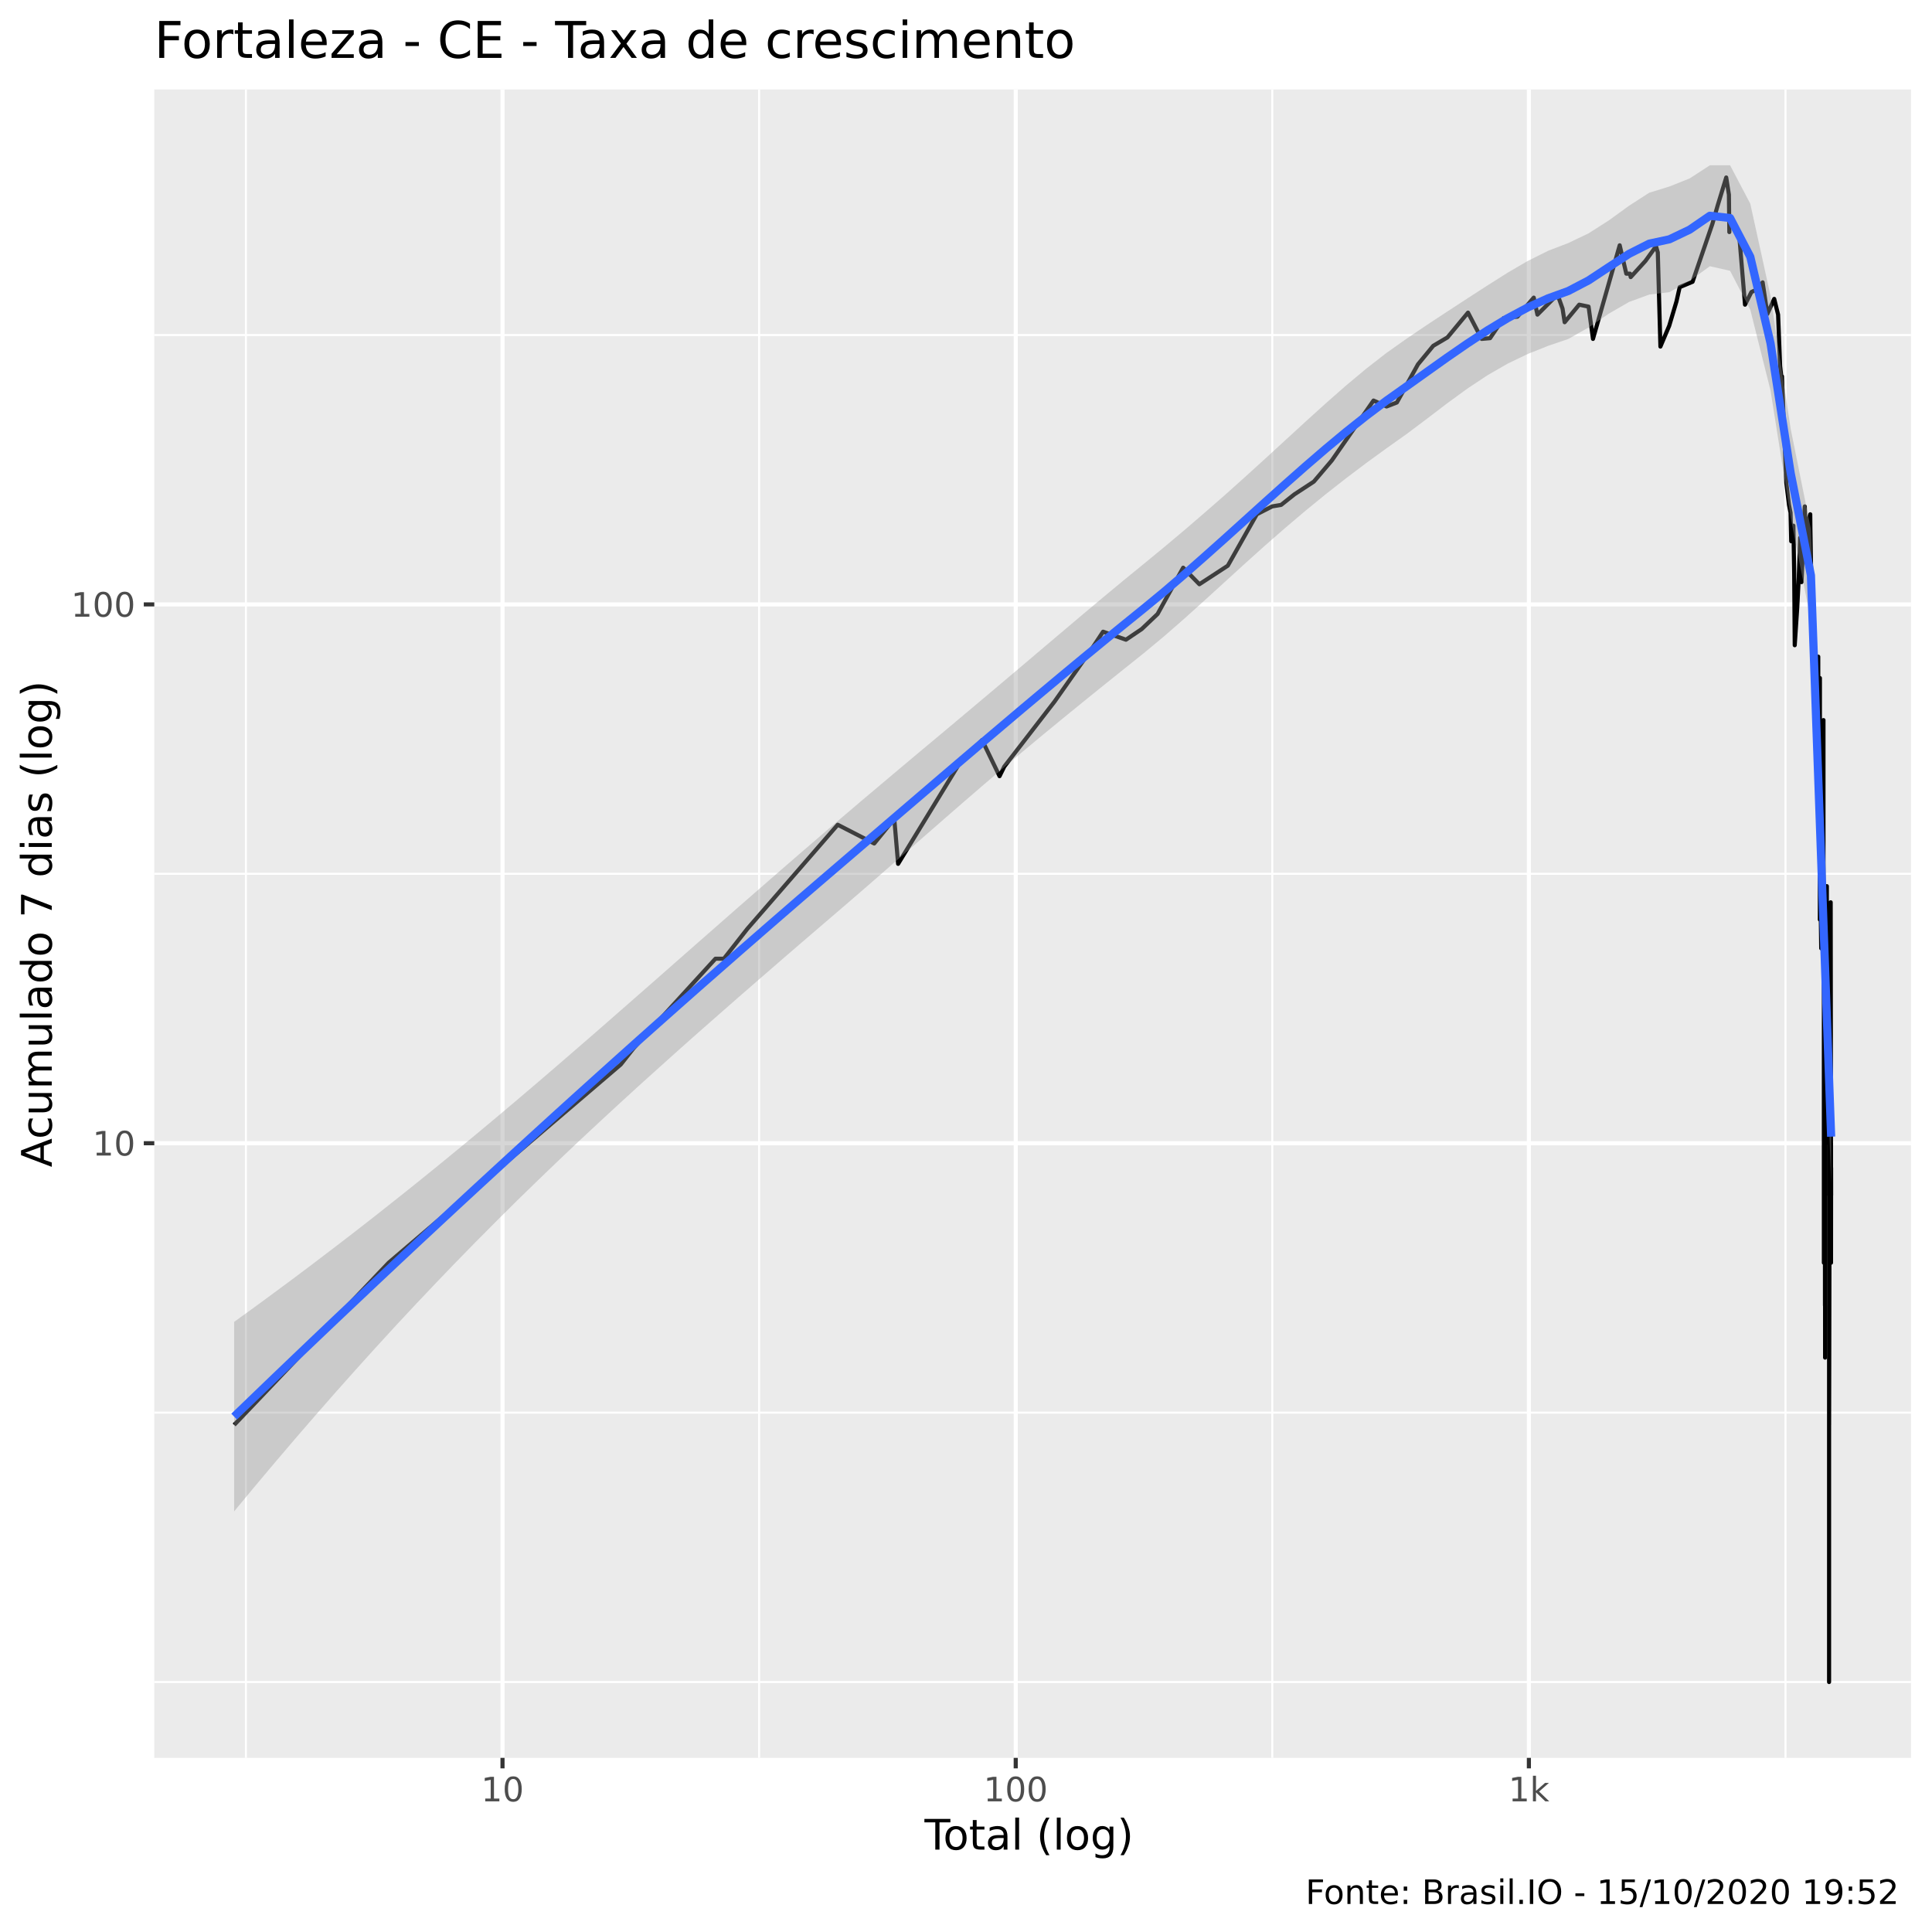
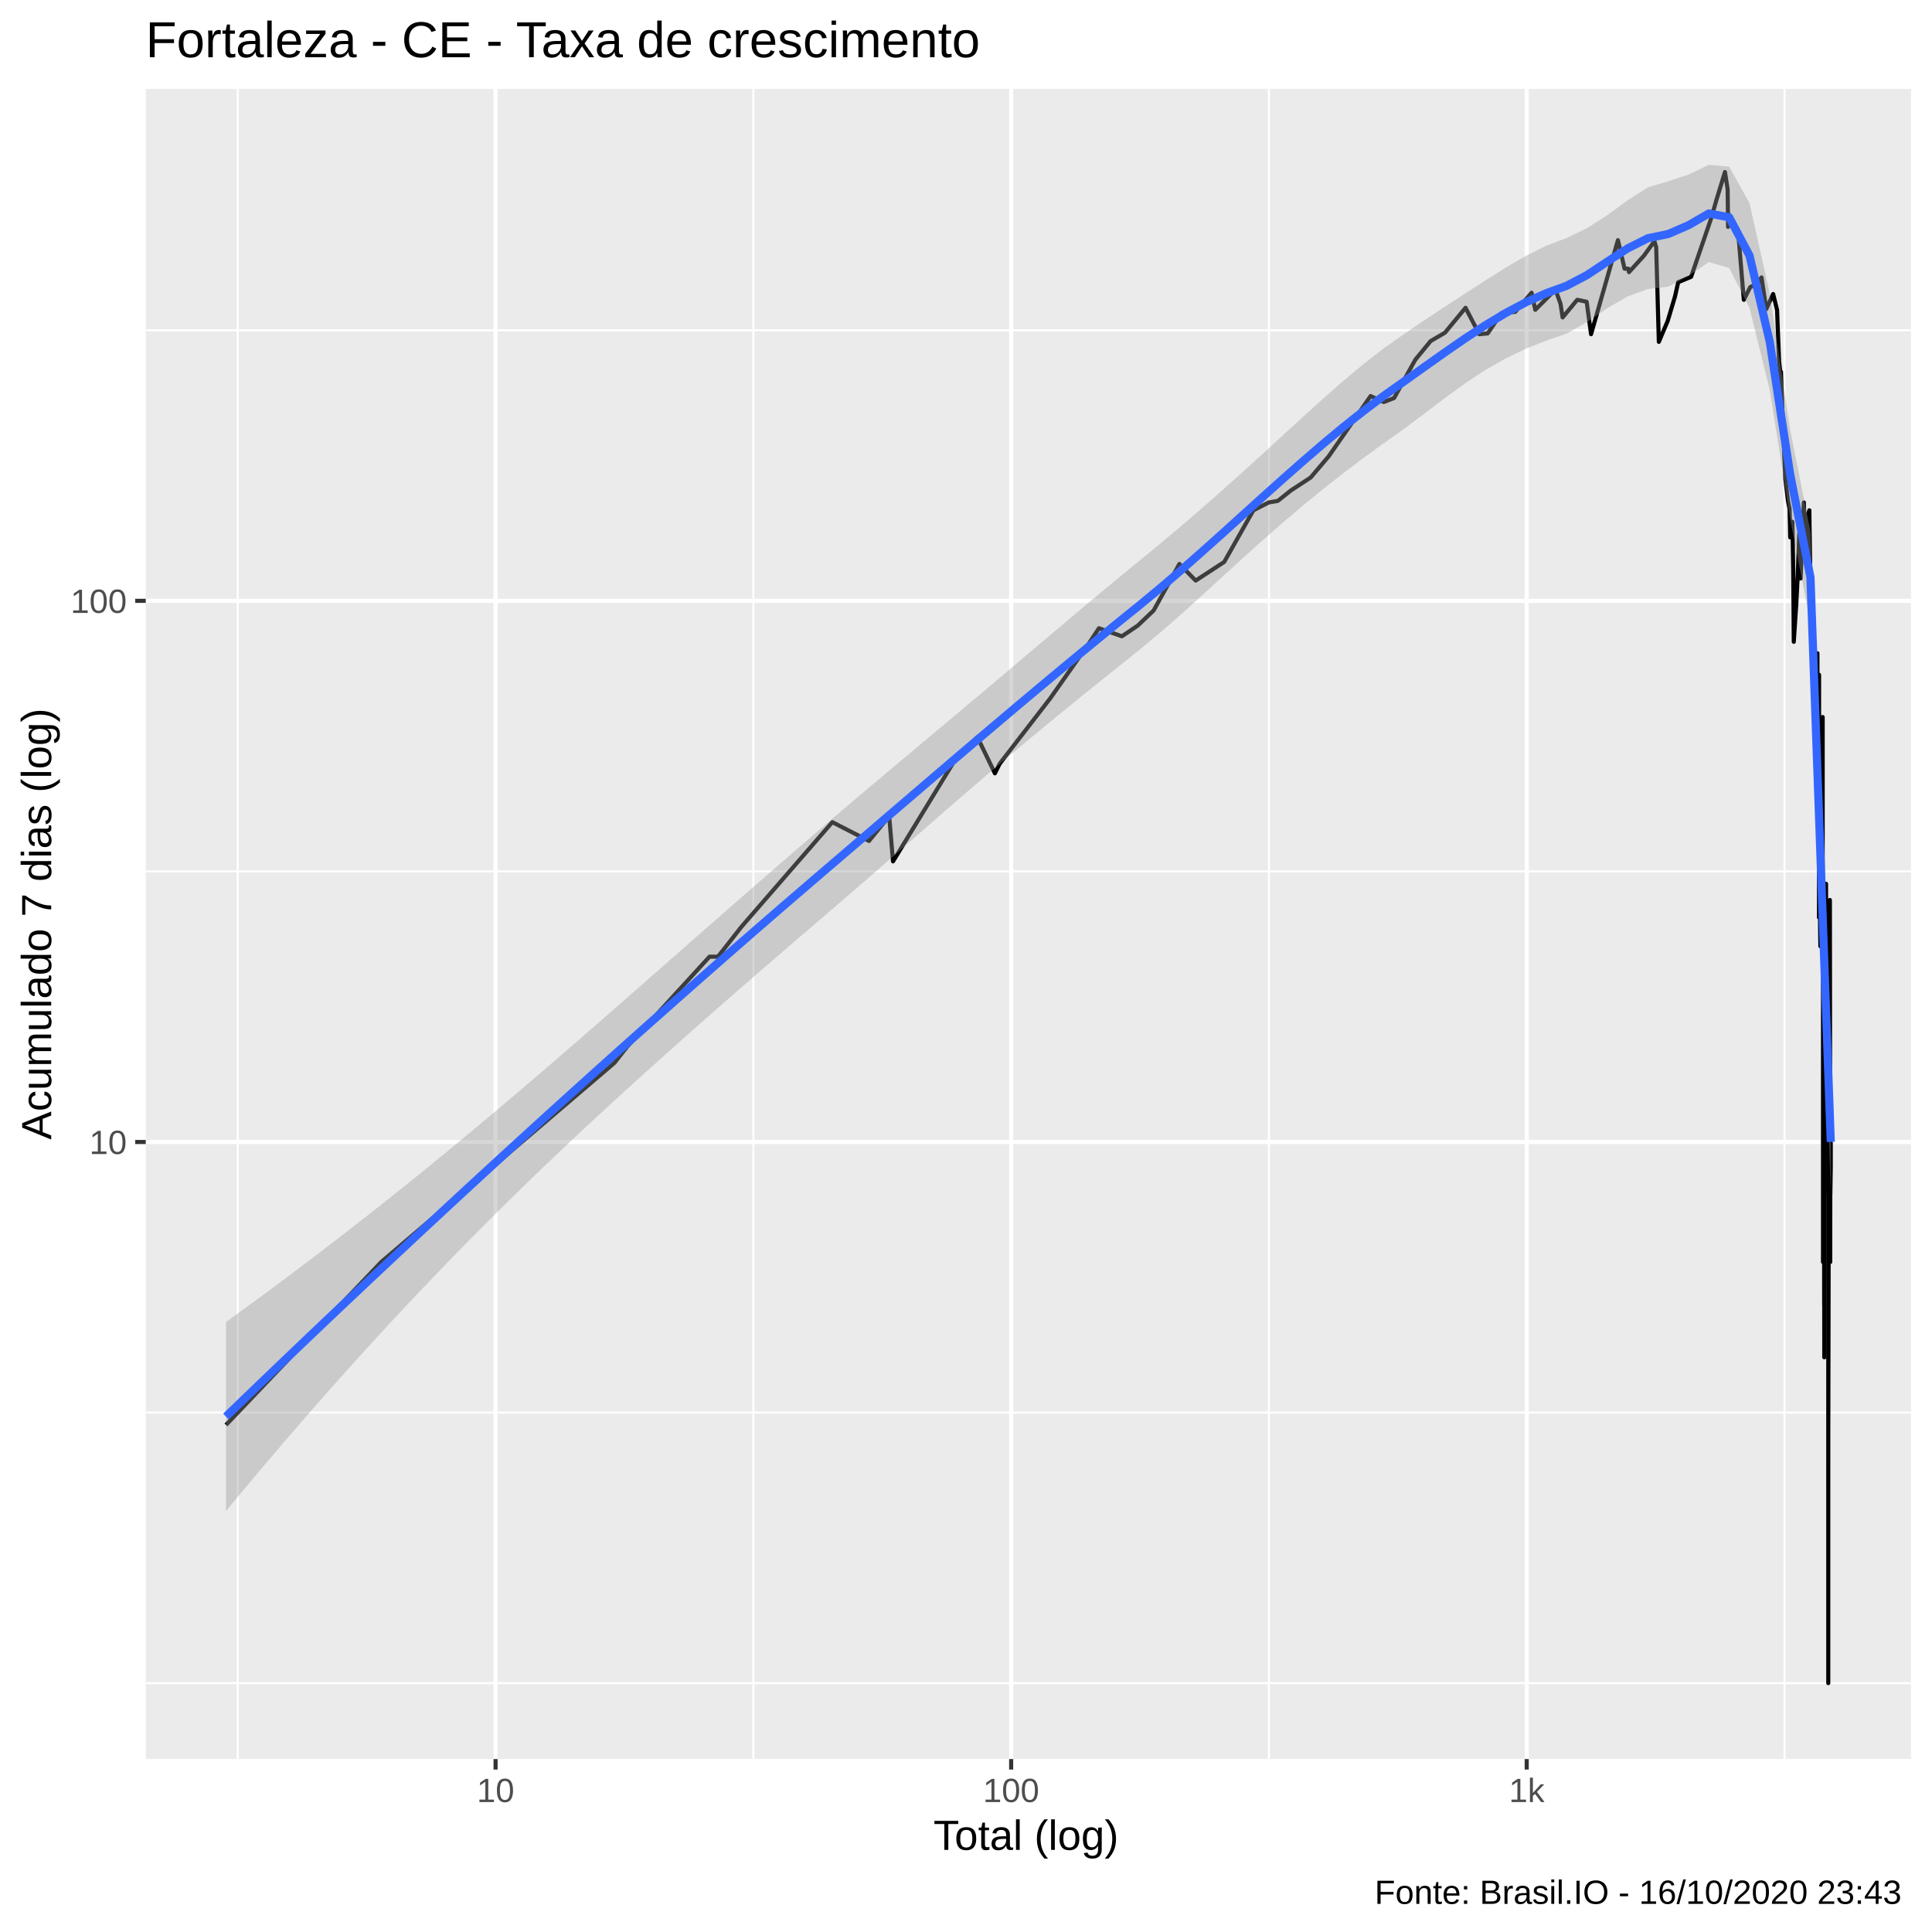
<svg xmlns="http://www.w3.org/2000/svg" viewBox="0 0 504.00 504.00">
  <defs>
    <style type="text/css">
    line, polyline, polygon, path, rect, circle {
      fill: none;
      stroke: #000000;
      stroke-linecap: round;
      stroke-linejoin: round;
      stroke-miterlimit: 10.00;
    }
  </style>
  </defs>
  <rect width="100%" height="100%" style="stroke: none; fill: #FFFFFF;" />
-   <rect x="0" y="0.00" width="504.00" height="504.00" style="stroke-width: 1.07; stroke: #FFFFFF; fill: #FFFFFF;" />
+   <rect x="-0" y="0.00" width="504.00" height="504.00" style="stroke-width: 1.07; stroke: #FFFFFF; fill: #FFFFFF;" />
  <defs>
-     <clipPath id="cpNDAuMjV8NDk4LjUyfDQ1OC41N3wyMy4zMw==">
-       <rect x="40.25" y="23.33" width="458.27" height="435.24" />
+     <clipPath id="cpMzguMDJ8NDk4LjUyfDQ1OC44OHwyMy4xOQ==">
+       <rect x="38.02" y="23.19" width="460.50" height="435.69" />
    </clipPath>
  </defs>
-   <rect x="40.25" y="23.33" width="458.27" height="435.24" style="stroke-width: 1.07; stroke: none; fill: #EBEBEB;" clip-path="url(#cpNDAuMjV8NDk4LjUyfDQ1OC41N3wyMy4zMw==)" />
-   <polyline points="40.25,438.79 498.52,438.79 " style="stroke-width: 0.53; stroke: #FFFFFF; stroke-linecap: butt;" clip-path="url(#cpNDAuMjV8NDk4LjUyfDQ1OC41N3wyMy4zMw==)" />
-   <polyline points="40.25,368.51 498.52,368.51 " style="stroke-width: 0.53; stroke: #FFFFFF; stroke-linecap: butt;" clip-path="url(#cpNDAuMjV8NDk4LjUyfDQ1OC41N3wyMy4zMw==)" />
-   <polyline points="40.25,227.95 498.52,227.95 " style="stroke-width: 0.53; stroke: #FFFFFF; stroke-linecap: butt;" clip-path="url(#cpNDAuMjV8NDk4LjUyfDQ1OC41N3wyMy4zMw==)" />
-   <polyline points="40.25,87.40 498.52,87.40 " style="stroke-width: 0.53; stroke: #FFFFFF; stroke-linecap: butt;" clip-path="url(#cpNDAuMjV8NDk4LjUyfDQ1OC41N3wyMy4zMw==)" />
-   <polyline points="64.15,458.57 64.15,23.33 " style="stroke-width: 0.53; stroke: #FFFFFF; stroke-linecap: butt;" clip-path="url(#cpNDAuMjV8NDk4LjUyfDQ1OC41N3wyMy4zMw==)" />
-   <polyline points="198.03,458.57 198.03,23.33 " style="stroke-width: 0.53; stroke: #FFFFFF; stroke-linecap: butt;" clip-path="url(#cpNDAuMjV8NDk4LjUyfDQ1OC41N3wyMy4zMw==)" />
-   <polyline points="331.90,458.57 331.90,23.33 " style="stroke-width: 0.53; stroke: #FFFFFF; stroke-linecap: butt;" clip-path="url(#cpNDAuMjV8NDk4LjUyfDQ1OC41N3wyMy4zMw==)" />
-   <polyline points="465.78,458.57 465.78,23.33 " style="stroke-width: 0.53; stroke: #FFFFFF; stroke-linecap: butt;" clip-path="url(#cpNDAuMjV8NDk4LjUyfDQ1OC41N3wyMy4zMw==)" />
-   <polyline points="40.25,298.23 498.52,298.23 " style="stroke-width: 1.07; stroke: #FFFFFF; stroke-linecap: butt;" clip-path="url(#cpNDAuMjV8NDk4LjUyfDQ1OC41N3wyMy4zMw==)" />
-   <polyline points="40.25,157.67 498.52,157.67 " style="stroke-width: 1.07; stroke: #FFFFFF; stroke-linecap: butt;" clip-path="url(#cpNDAuMjV8NDk4LjUyfDQ1OC41N3wyMy4zMw==)" />
-   <polyline points="131.09,458.57 131.09,23.33 " style="stroke-width: 1.07; stroke: #FFFFFF; stroke-linecap: butt;" clip-path="url(#cpNDAuMjV8NDk4LjUyfDQ1OC41N3wyMy4zMw==)" />
-   <polyline points="264.97,458.57 264.97,23.33 " style="stroke-width: 1.07; stroke: #FFFFFF; stroke-linecap: butt;" clip-path="url(#cpNDAuMjV8NDk4LjUyfDQ1OC41N3wyMy4zMw==)" />
-   <polyline points="398.84,458.57 398.84,23.33 " style="stroke-width: 1.07; stroke: #FFFFFF; stroke-linecap: butt;" clip-path="url(#cpNDAuMjV8NDk4LjUyfDQ1OC41N3wyMy4zMw==)" />
-   <polyline points="61.08,371.72 61.08,371.72 77.81,354.16 90.79,340.54 90.79,340.54 101.39,329.41 101.39,329.41 161.94,277.69 165.26,273.48 186.64,250.10 188.84,250.10 194.96,242.30 218.54,215.15 218.54,215.15 228.05,220.04 233.29,213.61 234.29,225.35 250.52,198.78 256.20,193.07 260.75,202.48 261.98,199.99 275.08,183.04 284.94,169.05 287.76,164.79 293.73,166.88 297.83,164.11 301.98,160.17 308.65,148.09 312.88,152.41 320.30,147.57 327.86,134.16 331.86,132.11 334.21,131.71 337.64,128.98 342.74,125.64 347.43,120.12 358.31,104.49 361.71,106.04 364.40,105.00 369.91,95.04 373.89,90.21 377.60,88.02 382.96,81.55 386.52,88.41 388.71,88.22 392.26,82.97 395.86,82.61 400.11,77.64 401.07,82.08 406.31,76.83 407.62,80.51 408.17,84.06 411.96,79.48 414.41,79.99 415.56,88.41 422.53,63.99 424.25,71.39 425.22,71.39 425.40,72.29 429.25,68.07 432.01,64.25 432.47,65.86 433.15,90.41 435.45,84.98 437.34,78.64 438.18,74.91 441.54,73.51 446.69,58.46 448.12,53.50 450.32,46.30 451.02,50.79 451.13,60.54 451.16,57.04 453.70,61.29 455.22,79.48 456.89,76.18 458.92,75.23 459.70,73.82 459.70,74.75 459.82,73.66 461.05,81.90 462.84,77.97 463.85,82.08 464.38,95.48 464.79,99.11 464.81,100.29 464.87,98.18 465.30,109.27 466.00,126.01 466.69,131.71 467.10,133.74 467.27,141.19 467.27,139.35 467.28,139.35 467.84,137.13 468.05,149.68 468.19,168.32 468.86,158.29 469.24,150.76 469.57,141.66 469.60,140.27 469.77,151.30 469.96,151.86 470.81,132.11 471.10,141.19 471.65,146.04 471.65,145.04 471.67,135.84 472.24,134.16 472.28,138.01 472.56,154.70 472.88,152.98 473.03,169.05 473.03,168.32 473.05,167.59 473.53,172.06 473.59,184.92 473.61,169.79 474.01,179.45 474.27,173.63 474.31,171.30 474.33,171.30 474.36,197.59 474.74,178.58 474.74,205.08 474.74,239.90 474.76,176.88 474.76,229.17 474.77,233.24 474.85,229.17 475.10,247.39 475.26,227.23 475.34,216.74 475.43,209.19 475.48,206.42 475.57,205.08 475.60,227.23 475.69,187.85 475.69,235.38 475.79,255.92 475.79,329.41 475.80,231.17 475.82,242.30 475.82,269.54 475.82,277.69 475.94,269.54 475.99,287.10 476.00,287.10 476.05,265.84 476.05,265.84 476.08,340.54 476.10,262.35 476.10,298.23 476.10,320.00 476.11,354.16 476.13,340.54 " style="stroke-width: 1.07; stroke-linecap: butt;" clip-path="url(#cpNDAuMjV8NDk4LjUyfDQ1OC41N3wyMy4zMw==)" />
-   <polyline points="476.16,250.10 476.25,298.23 476.25,298.23 476.34,269.54 476.54,231.17 476.56,235.38 476.57,231.17 476.57,233.24 476.57,252.94 476.62,262.35 476.63,242.30 476.74,282.22 476.74,287.10 476.75,287.10 476.75,287.10 476.92,247.39 477.01,262.35 477.03,239.90 477.03,237.60 477.06,255.92 477.12,242.30 477.12,282.22 477.13,242.30 477.13,311.85 477.15,311.85 477.15,438.79 477.15,396.48 477.16,304.66 477.16,320.00 477.16,371.72 477.33,287.10 477.50,244.79 477.51,247.39 477.54,242.30 477.54,277.69 477.56,239.90 477.57,235.38 477.57,235.38 477.65,298.23 477.66,298.23 477.66,329.41 477.68,304.66 477.68,311.85 477.68,304.66 477.69,311.85 " style="stroke-width: 1.07; stroke-linecap: butt;" clip-path="url(#cpNDAuMjV8NDk4LjUyfDQ1OC41N3wyMy4zMw==)" />
-   <polygon points="61.08,344.84 66.36,341.02 71.63,337.15 76.91,333.24 82.18,329.27 87.45,325.26 92.73,321.20 98.00,317.09 103.27,312.92 108.55,308.71 113.82,304.45 119.09,300.13 124.37,295.77 129.64,291.37 134.91,286.92 140.19,282.43 145.46,277.90 150.73,273.34 156.01,268.76 161.28,264.15 166.55,259.53 171.83,254.90 177.10,250.26 182.37,245.63 187.65,241.00 192.92,236.37 198.20,231.77 203.47,227.18 208.74,222.61 214.02,218.06 219.29,213.54 224.56,209.05 229.84,204.60 235.11,200.16 240.38,195.74 245.66,191.33 250.93,186.91 256.20,182.48 261.48,178.03 266.75,173.58 272.02,169.11 277.30,164.64 282.57,160.19 287.84,155.77 293.12,151.39 298.39,147.09 303.67,142.75 308.94,138.32 314.21,133.79 319.49,129.18 324.76,124.46 330.03,119.67 335.31,114.83 340.58,109.99 345.85,105.22 351.13,100.58 356.40,96.18 361.67,92.08 366.95,88.34 372.22,84.78 377.49,81.31 382.77,77.87 388.04,74.46 393.31,71.13 398.59,68.05 403.86,65.42 409.13,63.40 414.41,60.87 419.68,57.51 424.96,53.68 430.23,50.28 435.50,48.65 440.78,46.55 446.05,43.12 451.32,43.11 456.60,53.15 461.87,77.17 467.14,111.90 472.42,138.13 477.69,284.53 477.69,308.50 472.42,162.08 467.14,135.03 461.87,101.83 456.60,80.82 451.32,70.64 446.05,69.45 440.78,73.27 435.50,76.21 430.23,76.85 424.96,78.78 419.68,81.83 414.41,85.43 409.13,88.42 403.86,90.22 398.59,92.32 393.31,94.86 388.04,97.89 382.77,101.39 377.49,105.24 372.22,109.26 366.95,113.22 361.67,116.97 356.40,120.80 351.13,124.78 345.85,128.92 340.58,133.22 335.31,137.69 330.03,142.30 324.76,147.03 319.49,151.84 314.21,156.65 308.94,161.40 303.67,166.00 298.39,170.38 293.12,174.60 287.84,178.83 282.57,183.09 277.30,187.38 272.02,191.72 266.75,196.11 261.48,200.56 256.20,205.06 250.93,209.61 245.66,214.20 240.38,218.81 235.11,223.42 229.84,228.03 224.56,232.62 219.29,237.16 214.02,241.68 208.74,246.21 203.47,250.76 198.20,255.33 192.92,259.92 187.65,264.54 182.37,269.18 177.10,273.86 171.83,278.59 166.55,283.35 161.28,288.17 156.01,293.04 150.73,297.97 145.46,302.97 140.19,308.04 134.91,313.18 129.64,318.41 124.37,323.71 119.09,329.11 113.82,334.59 108.55,340.15 103.27,345.81 98.00,351.56 92.73,357.40 87.45,363.32 82.18,369.34 76.91,375.44 71.63,381.63 66.36,387.90 61.08,394.27 " style="stroke-width: 0.00; stroke: none; fill: #999999; fill-opacity: 0.40;" clip-path="url(#cpNDAuMjV8NDk4LjUyfDQ1OC41N3wyMy4zMw==)" />
-   <polyline points="61.08,344.84 66.36,341.02 71.63,337.15 76.91,333.24 82.18,329.27 87.45,325.26 92.73,321.20 98.00,317.09 103.27,312.92 108.55,308.71 113.82,304.45 119.09,300.13 124.37,295.77 129.64,291.37 134.91,286.92 140.19,282.43 145.46,277.90 150.73,273.34 156.01,268.76 161.28,264.15 166.55,259.53 171.83,254.90 177.10,250.26 182.37,245.63 187.65,241.00 192.92,236.37 198.20,231.77 203.47,227.18 208.74,222.61 214.02,218.06 219.29,213.54 224.56,209.05 229.84,204.60 235.11,200.16 240.38,195.74 245.66,191.33 250.93,186.91 256.20,182.48 261.48,178.03 266.75,173.58 272.02,169.11 277.30,164.64 282.57,160.19 287.84,155.77 293.12,151.39 298.39,147.09 303.67,142.75 308.94,138.32 314.21,133.79 319.49,129.18 324.76,124.46 330.03,119.67 335.31,114.83 340.58,109.99 345.85,105.22 351.13,100.58 356.40,96.18 361.67,92.08 366.95,88.34 372.22,84.78 377.49,81.31 382.77,77.87 388.04,74.46 393.31,71.13 398.59,68.05 403.86,65.42 409.13,63.40 414.41,60.87 419.68,57.51 424.96,53.68 430.23,50.28 435.50,48.65 440.78,46.55 446.05,43.12 451.32,43.11 456.60,53.15 461.87,77.17 467.14,111.90 472.42,138.13 477.69,284.53 " style="stroke-width: 2.13; stroke: none;" clip-path="url(#cpNDAuMjV8NDk4LjUyfDQ1OC41N3wyMy4zMw==)" />
-   <polyline points="477.69,308.50 472.42,162.08 467.14,135.03 461.87,101.83 456.60,80.82 451.32,70.64 446.05,69.45 440.78,73.27 435.50,76.21 430.23,76.85 424.96,78.78 419.68,81.83 414.41,85.43 409.13,88.42 403.86,90.22 398.59,92.32 393.31,94.86 388.04,97.89 382.77,101.39 377.49,105.24 372.22,109.26 366.95,113.22 361.67,116.97 356.40,120.80 351.13,124.78 345.85,128.92 340.58,133.22 335.31,137.69 330.03,142.30 324.76,147.03 319.49,151.84 314.21,156.65 308.94,161.40 303.67,166.00 298.39,170.38 293.12,174.60 287.84,178.83 282.57,183.09 277.30,187.38 272.02,191.72 266.75,196.11 261.48,200.56 256.20,205.06 250.93,209.61 245.66,214.20 240.38,218.81 235.11,223.42 229.84,228.03 224.56,232.62 219.29,237.16 214.02,241.68 208.74,246.21 203.47,250.76 198.20,255.33 192.92,259.92 187.65,264.54 182.37,269.18 177.10,273.86 171.83,278.59 166.55,283.35 161.28,288.17 156.01,293.04 150.73,297.97 145.46,302.97 140.19,308.04 134.91,313.18 129.64,318.41 124.37,323.71 119.09,329.11 113.82,334.59 108.55,340.15 103.27,345.81 98.00,351.56 92.73,357.40 87.45,363.32 82.18,369.34 76.91,375.44 71.63,381.63 66.36,387.90 61.08,394.27 " style="stroke-width: 2.13; stroke: none;" clip-path="url(#cpNDAuMjV8NDk4LjUyfDQ1OC41N3wyMy4zMw==)" />
-   <polyline points="61.08,369.55 66.36,364.46 71.63,359.39 76.91,354.34 82.18,349.31 87.45,344.29 92.73,339.30 98.00,334.32 103.27,329.37 108.55,324.43 113.82,319.52 119.09,314.62 124.37,309.74 129.64,304.89 134.91,300.05 140.19,295.23 145.46,290.43 150.73,285.66 156.01,280.90 161.28,276.16 166.55,271.44 171.83,266.74 177.10,262.06 182.37,257.40 187.65,252.77 192.92,248.15 198.20,243.55 203.47,238.97 208.74,234.41 214.02,229.87 219.29,225.35 224.56,220.83 229.84,216.31 235.11,211.79 240.38,207.28 245.66,202.76 250.93,198.26 256.20,193.77 261.48,189.30 266.75,184.84 272.02,180.42 277.30,176.01 282.57,171.64 287.84,167.30 293.12,163.00 298.39,158.73 303.67,154.38 308.94,149.86 314.21,145.22 319.49,140.51 324.76,135.75 330.03,130.99 335.31,126.26 340.58,121.61 345.85,117.07 351.13,112.68 356.40,108.49 361.67,104.52 366.95,100.78 372.22,97.02 377.49,93.27 382.77,89.63 388.04,86.17 393.31,83.00 398.59,80.18 403.86,77.82 409.13,75.91 414.41,73.15 419.68,69.67 424.96,66.23 430.23,63.56 435.50,62.43 440.78,59.91 446.05,56.29 451.32,56.87 456.60,66.99 461.87,89.50 467.14,123.46 472.42,150.10 477.69,296.52 " style="stroke-width: 2.13; stroke: #3366FF; stroke-linecap: butt;" clip-path="url(#cpNDAuMjV8NDk4LjUyfDQ1OC41N3wyMy4zMw==)" />
+   <rect x="38.02" y="23.19" width="460.50" height="435.69" style="stroke-width: 1.07; stroke: none; fill: #EBEBEB;" clip-path="url(#cpMzguMDJ8NDk4LjUyfDQ1OC44OHwyMy4xOQ==)" />
+   <polyline points="38.02,439.07 498.52,439.07 " style="stroke-width: 0.53; stroke: #FFFFFF; stroke-linecap: butt;" clip-path="url(#cpMzguMDJ8NDk4LjUyfDQ1OC44OHwyMy4xOQ==)" />
+   <polyline points="38.02,368.49 498.52,368.49 " style="stroke-width: 0.53; stroke: #FFFFFF; stroke-linecap: butt;" clip-path="url(#cpMzguMDJ8NDk4LjUyfDQ1OC44OHwyMy4xOQ==)" />
+   <polyline points="38.02,227.32 498.52,227.32 " style="stroke-width: 0.53; stroke: #FFFFFF; stroke-linecap: butt;" clip-path="url(#cpMzguMDJ8NDk4LjUyfDQ1OC44OHwyMy4xOQ==)" />
+   <polyline points="38.02,86.16 498.52,86.16 " style="stroke-width: 0.53; stroke: #FFFFFF; stroke-linecap: butt;" clip-path="url(#cpMzguMDJ8NDk4LjUyfDQ1OC44OHwyMy4xOQ==)" />
+   <polyline points="62.03,458.88 62.03,23.19 " style="stroke-width: 0.53; stroke: #FFFFFF; stroke-linecap: butt;" clip-path="url(#cpMzguMDJ8NDk4LjUyfDQ1OC44OHwyMy4xOQ==)" />
+   <polyline points="196.53,458.88 196.53,23.19 " style="stroke-width: 0.53; stroke: #FFFFFF; stroke-linecap: butt;" clip-path="url(#cpMzguMDJ8NDk4LjUyfDQ1OC44OHwyMy4xOQ==)" />
+   <polyline points="331.02,458.88 331.02,23.19 " style="stroke-width: 0.53; stroke: #FFFFFF; stroke-linecap: butt;" clip-path="url(#cpMzguMDJ8NDk4LjUyfDQ1OC44OHwyMy4xOQ==)" />
+   <polyline points="465.52,458.88 465.52,23.19 " style="stroke-width: 0.53; stroke: #FFFFFF; stroke-linecap: butt;" clip-path="url(#cpMzguMDJ8NDk4LjUyfDQ1OC44OHwyMy4xOQ==)" />
+   <polyline points="38.02,297.91 498.52,297.91 " style="stroke-width: 1.07; stroke: #FFFFFF; stroke-linecap: butt;" clip-path="url(#cpMzguMDJ8NDk4LjUyfDQ1OC44OHwyMy4xOQ==)" />
+   <polyline points="38.02,156.74 498.52,156.74 " style="stroke-width: 1.07; stroke: #FFFFFF; stroke-linecap: butt;" clip-path="url(#cpMzguMDJ8NDk4LjUyfDQ1OC44OHwyMy4xOQ==)" />
+   <polyline points="129.28,458.88 129.28,23.19 " style="stroke-width: 1.07; stroke: #FFFFFF; stroke-linecap: butt;" clip-path="url(#cpMzguMDJ8NDk4LjUyfDQ1OC44OHwyMy4xOQ==)" />
+   <polyline points="263.78,458.88 263.78,23.19 " style="stroke-width: 1.07; stroke: #FFFFFF; stroke-linecap: butt;" clip-path="url(#cpMzguMDJ8NDk4LjUyfDQ1OC44OHwyMy4xOQ==)" />
+   <polyline points="398.27,458.88 398.27,23.19 " style="stroke-width: 1.07; stroke: #FFFFFF; stroke-linecap: butt;" clip-path="url(#cpMzguMDJ8NDk4LjUyfDQ1OC44OHwyMy4xOQ==)" />
+   <polyline points="58.95,371.72 58.95,371.72 75.76,354.08 88.79,340.40 88.79,340.40 99.44,329.23 99.44,329.23 160.27,277.28 163.61,273.05 185.09,249.57 187.30,249.57 193.45,241.73 217.13,214.47 217.13,214.47 226.69,219.38 231.96,212.92 232.96,224.71 249.26,198.02 254.97,192.29 259.54,201.74 260.78,199.24 273.94,182.22 283.85,168.16 286.68,163.89 292.67,165.99 296.80,163.20 300.96,159.24 307.67,147.12 311.92,151.46 319.36,146.59 326.97,133.12 330.98,131.07 333.34,130.67 336.78,127.93 341.91,124.57 346.62,119.03 357.55,103.32 360.97,104.88 363.67,103.84 369.21,93.84 373.20,88.98 376.94,86.79 382.32,80.29 385.89,87.18 388.09,86.98 391.66,81.71 395.28,81.35 399.54,76.36 400.51,80.82 405.77,75.54 407.09,79.24 407.64,82.81 411.45,78.21 413.91,78.72 415.06,87.18 422.07,62.65 423.80,70.09 424.77,70.09 424.95,70.99 428.82,66.75 431.59,62.92 432.05,64.53 432.74,89.18 435.05,83.73 436.95,77.36 437.79,73.62 441.16,72.21 446.34,57.10 447.78,52.11 449.99,44.88 450.69,49.39 450.80,59.18 450.83,55.66 453.38,59.94 454.91,78.21 456.59,74.89 458.62,73.93 459.41,72.52 459.41,73.46 459.53,72.37 460.76,80.64 462.56,76.70 463.58,80.82 464.11,94.28 464.53,97.93 464.55,99.11 464.60,96.99 465.03,108.12 465.74,124.93 466.43,130.67 466.85,132.71 467.01,140.19 467.01,138.34 467.03,138.34 467.58,136.11 467.80,148.71 467.94,167.43 468.61,157.36 468.99,149.79 469.32,140.66 469.36,139.26 469.53,150.34 469.72,150.90 470.57,131.07 470.86,140.19 471.41,145.05 471.41,144.05 471.43,134.81 472.01,133.12 472.05,136.99 472.33,153.75 472.65,152.02 472.80,168.16 472.80,167.43 472.82,166.70 473.30,171.19 473.37,184.10 473.38,168.91 473.79,178.61 474.04,172.76 474.09,170.42 474.11,170.42 474.14,196.83 474.52,177.74 474.52,204.35 474.52,239.33 474.54,176.04 474.54,228.54 474.55,232.63 474.63,228.54 474.88,246.84 475.04,226.60 475.12,216.06 475.21,208.48 475.26,205.70 475.35,204.35 475.38,226.60 475.48,187.05 475.48,234.78 475.57,255.41 475.57,329.23 475.59,230.55 475.60,241.73 475.60,269.09 475.60,277.28 475.73,269.09 475.77,286.73 475.79,286.73 475.84,265.38 475.84,265.38 475.87,340.40 475.88,261.87 475.88,297.91 475.88,319.77 475.90,354.08 475.91,340.40 " style="stroke-width: 1.07; stroke-linecap: butt;" clip-path="url(#cpMzguMDJ8NDk4LjUyfDQ1OC44OHwyMy4xOQ==)" />
+   <polyline points="475.94,249.57 476.04,297.91 476.04,297.91 476.13,269.09 476.33,230.55 476.34,234.78 476.36,230.55 476.36,232.63 476.36,252.42 476.41,261.87 476.42,241.73 476.53,281.82 476.53,286.73 476.54,286.73 476.54,286.73 476.71,246.84 476.80,261.87 476.82,239.33 476.82,237.01 476.85,255.41 476.91,241.73 476.91,281.82 476.92,241.73 476.92,311.59 476.94,311.59 476.94,439.07 476.94,396.58 476.95,304.37 476.95,319.77 476.95,371.72 477.12,286.73 477.29,244.23 477.30,246.84 477.33,241.73 477.33,277.28 477.35,239.33 477.36,234.78 477.36,234.78 477.44,297.91 477.45,297.91 477.45,329.23 477.47,304.37 477.47,311.59 477.47,304.37 477.48,311.59 477.59,304.37 477.59,297.91 " style="stroke-width: 1.07; stroke-linecap: butt;" clip-path="url(#cpMzguMDJ8NDk4LjUyfDQ1OC44OHwyMy4xOQ==)" />
+   <polygon points="58.95,344.88 64.25,341.03 69.55,337.14 74.85,333.20 80.15,329.21 85.45,325.17 90.75,321.08 96.05,316.95 101.35,312.76 106.65,308.52 111.95,304.24 117.24,299.90 122.54,295.51 127.84,291.08 133.14,286.61 138.44,282.10 143.74,277.55 149.04,272.97 154.34,268.36 159.64,263.73 164.94,259.09 170.24,254.44 175.54,249.78 180.83,245.12 186.13,240.47 191.43,235.83 196.73,231.20 202.03,226.59 207.33,222.00 212.63,217.43 217.93,212.89 223.23,208.38 228.53,203.91 233.83,199.45 239.13,195.01 244.43,190.57 249.72,186.13 255.02,181.68 260.32,177.22 265.62,172.74 270.92,168.25 276.22,163.77 281.52,159.29 286.82,154.85 292.12,150.46 297.42,146.13 302.72,141.77 308.02,137.32 313.31,132.77 318.61,128.12 323.91,123.38 329.21,118.56 334.51,113.69 339.81,108.83 345.11,104.04 350.41,99.38 355.71,94.96 361.01,90.85 366.31,87.10 371.61,83.52 376.90,80.03 382.20,76.58 387.50,73.15 392.80,69.81 398.10,66.73 403.40,64.10 408.70,62.08 414.00,59.51 419.30,56.12 424.60,52.26 429.90,48.87 435.20,47.29 440.49,45.54 445.79,42.99 451.09,43.48 456.39,52.99 461.69,76.66 466.99,112.08 472.29,138.64 477.59,285.49 477.59,310.30 472.29,162.52 466.99,135.35 461.69,101.80 456.39,80.32 451.09,69.91 445.79,68.36 440.49,71.95 435.20,74.79 429.90,75.40 424.60,77.33 419.30,80.39 414.00,84.01 408.70,87.03 403.40,88.85 398.10,90.94 392.80,93.49 387.50,96.52 382.20,100.01 376.90,103.86 371.61,107.88 366.31,111.85 361.01,115.61 355.71,119.46 350.41,123.46 345.11,127.63 339.81,131.96 334.51,136.46 329.21,141.11 323.91,145.87 318.61,150.71 313.31,155.56 308.02,160.34 302.72,164.97 297.42,169.38 292.12,173.62 286.82,177.87 281.52,182.14 276.22,186.46 270.92,190.82 265.62,195.23 260.32,199.70 255.02,204.22 249.72,208.79 244.43,213.39 239.13,218.02 233.83,222.66 228.53,227.29 223.23,231.89 217.93,236.46 212.63,241.00 207.33,245.55 202.03,250.12 196.73,254.71 191.43,259.32 186.13,263.96 180.83,268.63 175.54,273.33 170.24,278.07 164.94,282.86 159.64,287.70 154.34,292.59 149.04,297.54 143.74,302.56 138.44,307.65 133.14,312.82 127.84,318.07 122.54,323.39 117.24,328.81 111.95,334.31 106.65,339.90 101.35,345.58 96.05,351.35 90.75,357.21 85.45,363.15 80.15,369.19 74.85,375.31 69.55,381.52 64.25,387.82 58.95,394.20 " style="stroke-width: 0.00; stroke: none; fill: #999999; fill-opacity: 0.40;" clip-path="url(#cpMzguMDJ8NDk4LjUyfDQ1OC44OHwyMy4xOQ==)" />
+   <polyline points="58.95,344.88 64.25,341.03 69.55,337.14 74.85,333.20 80.15,329.21 85.45,325.17 90.75,321.08 96.05,316.95 101.35,312.76 106.65,308.52 111.95,304.24 117.24,299.90 122.54,295.51 127.84,291.08 133.14,286.61 138.44,282.10 143.74,277.55 149.04,272.97 154.34,268.36 159.64,263.73 164.94,259.09 170.24,254.44 175.54,249.78 180.83,245.12 186.13,240.47 191.43,235.83 196.73,231.20 202.03,226.59 207.33,222.00 212.63,217.43 217.93,212.89 223.23,208.38 228.53,203.91 233.83,199.45 239.13,195.01 244.43,190.57 249.72,186.13 255.02,181.68 260.32,177.22 265.62,172.74 270.92,168.25 276.22,163.77 281.52,159.29 286.82,154.85 292.12,150.46 297.42,146.13 302.72,141.77 308.02,137.32 313.31,132.77 318.61,128.12 323.91,123.38 329.21,118.56 334.51,113.69 339.81,108.83 345.11,104.04 350.41,99.38 355.71,94.96 361.01,90.85 366.31,87.10 371.61,83.52 376.90,80.03 382.20,76.58 387.50,73.15 392.80,69.81 398.10,66.73 403.40,64.10 408.70,62.08 414.00,59.51 419.30,56.12 424.60,52.26 429.90,48.87 435.20,47.29 440.49,45.54 445.79,42.99 451.09,43.48 456.39,52.99 461.69,76.66 466.99,112.08 472.29,138.64 477.59,285.49 " style="stroke-width: 2.13; stroke: none;" clip-path="url(#cpMzguMDJ8NDk4LjUyfDQ1OC44OHwyMy4xOQ==)" />
+   <polyline points="477.59,310.30 472.29,162.52 466.99,135.35 461.69,101.80 456.39,80.32 451.09,69.91 445.79,68.36 440.49,71.95 435.20,74.79 429.90,75.40 424.60,77.33 419.30,80.39 414.00,84.01 408.70,87.03 403.40,88.85 398.10,90.94 392.80,93.49 387.50,96.52 382.20,100.01 376.90,103.86 371.61,107.88 366.31,111.85 361.01,115.61 355.71,119.46 350.41,123.46 345.11,127.63 339.81,131.96 334.51,136.46 329.21,141.11 323.91,145.87 318.61,150.71 313.31,155.56 308.02,160.34 302.72,164.97 297.42,169.38 292.12,173.62 286.82,177.87 281.52,182.14 276.22,186.46 270.92,190.82 265.62,195.23 260.32,199.70 255.02,204.22 249.72,208.79 244.43,213.39 239.13,218.02 233.83,222.66 228.53,227.29 223.23,231.89 217.93,236.46 212.63,241.00 207.33,245.55 202.03,250.12 196.73,254.71 191.43,259.32 186.13,263.96 180.83,268.63 175.54,273.33 170.24,278.07 164.94,282.86 159.64,287.70 154.34,292.59 149.04,297.54 143.74,302.56 138.44,307.65 133.14,312.82 127.84,318.07 122.54,323.39 117.24,328.81 111.95,334.31 106.65,339.90 101.35,345.58 96.05,351.35 90.75,357.21 85.45,363.15 80.15,369.19 74.85,375.31 69.55,381.52 64.25,387.82 58.95,394.20 " style="stroke-width: 2.13; stroke: none;" clip-path="url(#cpMzguMDJ8NDk4LjUyfDQ1OC44OHwyMy4xOQ==)" />
+   <polyline points="58.95,369.54 64.25,364.43 69.55,359.33 74.85,354.26 80.15,349.20 85.45,344.16 90.75,339.14 96.05,334.15 101.35,329.17 106.65,324.21 111.95,319.27 117.24,314.35 122.54,309.45 127.84,304.58 133.14,299.72 138.44,294.88 143.74,290.06 149.04,285.26 154.34,280.48 159.64,275.72 164.94,270.98 170.24,266.26 175.54,261.56 180.83,256.88 186.13,252.22 191.43,247.57 196.73,242.95 202.03,238.35 207.33,233.78 212.63,229.22 217.93,224.68 223.23,220.14 228.53,215.60 233.83,211.06 239.13,206.52 244.43,201.98 249.72,197.46 255.02,192.95 260.32,188.46 265.62,183.98 270.92,179.53 276.22,175.11 281.52,170.72 286.82,166.36 292.12,162.04 297.42,157.76 302.72,153.37 308.02,148.83 313.31,144.16 318.61,139.42 323.91,134.63 329.21,129.83 334.51,125.08 339.81,120.40 345.11,115.83 350.41,111.42 355.71,107.21 361.01,103.23 366.31,99.48 371.61,95.70 376.90,91.95 382.20,88.29 387.50,84.83 392.80,81.65 398.10,78.83 403.40,76.47 408.70,74.55 414.00,71.76 419.30,68.25 424.60,64.80 429.90,62.14 435.20,61.04 440.49,58.75 445.79,55.68 451.09,56.69 456.39,66.66 461.69,89.23 466.99,123.72 472.29,150.58 477.59,297.90 " style="stroke-width: 2.13; stroke: #3366FF; stroke-linecap: butt;" clip-path="url(#cpMzguMDJ8NDk4LjUyfDQ1OC44OHwyMy4xOQ==)" />
  <defs>
    <clipPath id="cpMC4wMHw1MDQuMDB8NTA0LjAwfDAuMDA=">
      <rect x="0.00" y="0.00" width="504.00" height="504.00" />
    </clipPath>
  </defs>
  <g clip-path="url(#cpMC4wMHw1MDQuMDB8NTA0LjAwfDAuMDA=)">
-     <text x="24.13" y="301.44" style="font-size: 8.80px; fill: #4D4D4D; font-family: DejaVu Sans;" textLength="11.20px" lengthAdjust="spacingAndGlyphs">10</text>
+     <text x="23.30" y="301.06" style="font-size: 8.80px; fill: #4D4D4D; font-family: Arial;" textLength="9.79px" lengthAdjust="spacingAndGlyphs">10</text>
  </g>
  <g clip-path="url(#cpMC4wMHw1MDQuMDB8NTA0LjAwfDAuMDA=)">
-     <text x="18.53" y="160.88" style="font-size: 8.80px; fill: #4D4D4D; font-family: DejaVu Sans;" textLength="16.80px" lengthAdjust="spacingAndGlyphs">100</text>
+     <text x="18.41" y="159.89" style="font-size: 8.80px; fill: #4D4D4D; font-family: Arial;" textLength="14.68px" lengthAdjust="spacingAndGlyphs">100</text>
  </g>
-   <polyline points="37.51,298.23 40.25,298.23 " style="stroke-width: 1.07; stroke: #333333; stroke-linecap: butt;" clip-path="url(#cpMC4wMHw1MDQuMDB8NTA0LjAwfDAuMDA=)" />
-   <polyline points="37.51,157.67 40.25,157.67 " style="stroke-width: 1.07; stroke: #333333; stroke-linecap: butt;" clip-path="url(#cpMC4wMHw1MDQuMDB8NTA0LjAwfDAuMDA=)" />
-   <polyline points="131.09,461.31 131.09,458.57 " style="stroke-width: 1.07; stroke: #333333; stroke-linecap: butt;" clip-path="url(#cpMC4wMHw1MDQuMDB8NTA0LjAwfDAuMDA=)" />
-   <polyline points="264.97,461.31 264.97,458.57 " style="stroke-width: 1.07; stroke: #333333; stroke-linecap: butt;" clip-path="url(#cpMC4wMHw1MDQuMDB8NTA0LjAwfDAuMDA=)" />
-   <polyline points="398.84,461.31 398.84,458.57 " style="stroke-width: 1.07; stroke: #333333; stroke-linecap: butt;" clip-path="url(#cpMC4wMHw1MDQuMDB8NTA0LjAwfDAuMDA=)" />
+   <polyline points="35.28,297.91 38.02,297.91 " style="stroke-width: 1.07; stroke: #333333; stroke-linecap: butt;" clip-path="url(#cpMC4wMHw1MDQuMDB8NTA0LjAwfDAuMDA=)" />
+   <polyline points="35.28,156.74 38.02,156.74 " style="stroke-width: 1.07; stroke: #333333; stroke-linecap: butt;" clip-path="url(#cpMC4wMHw1MDQuMDB8NTA0LjAwfDAuMDA=)" />
+   <polyline points="129.28,461.62 129.28,458.88 " style="stroke-width: 1.07; stroke: #333333; stroke-linecap: butt;" clip-path="url(#cpMC4wMHw1MDQuMDB8NTA0LjAwfDAuMDA=)" />
+   <polyline points="263.78,461.62 263.78,458.88 " style="stroke-width: 1.07; stroke: #333333; stroke-linecap: butt;" clip-path="url(#cpMC4wMHw1MDQuMDB8NTA0LjAwfDAuMDA=)" />
+   <polyline points="398.27,461.62 398.27,458.88 " style="stroke-width: 1.07; stroke: #333333; stroke-linecap: butt;" clip-path="url(#cpMC4wMHw1MDQuMDB8NTA0LjAwfDAuMDA=)" />
  <g clip-path="url(#cpMC4wMHw1MDQuMDB8NTA0LjAwfDAuMDA=)">
-     <text x="125.49" y="469.92" style="font-size: 8.80px; fill: #4D4D4D; font-family: DejaVu Sans;" textLength="11.20px" lengthAdjust="spacingAndGlyphs">10</text>
+     <text x="124.39" y="470.11" style="font-size: 8.80px; fill: #4D4D4D; font-family: Arial;" textLength="9.79px" lengthAdjust="spacingAndGlyphs">10</text>
  </g>
  <g clip-path="url(#cpMC4wMHw1MDQuMDB8NTA0LjAwfDAuMDA=)">
-     <text x="256.57" y="469.92" style="font-size: 8.80px; fill: #4D4D4D; font-family: DejaVu Sans;" textLength="16.80px" lengthAdjust="spacingAndGlyphs">100</text>
+     <text x="256.43" y="470.11" style="font-size: 8.80px; fill: #4D4D4D; font-family: Arial;" textLength="14.68px" lengthAdjust="spacingAndGlyphs">100</text>
  </g>
  <g clip-path="url(#cpMC4wMHw1MDQuMDB8NTA0LjAwfDAuMDA=)">
-     <text x="393.50" y="469.92" style="font-size: 8.80px; fill: #4D4D4D; font-family: DejaVu Sans;" textLength="10.69px" lengthAdjust="spacingAndGlyphs">1k</text>
+     <text x="393.63" y="470.11" style="font-size: 8.80px; fill: #4D4D4D; font-family: Arial;" textLength="9.29px" lengthAdjust="spacingAndGlyphs">1k</text>
  </g>
  <g clip-path="url(#cpMC4wMHw1MDQuMDB8NTA0LjAwfDAuMDA=)">
-     <text x="241.18" y="482.51" style="font-size: 11.00px; font-family: DejaVu Sans;" textLength="56.41px" lengthAdjust="spacingAndGlyphs">Total (log)</text>
+     <text x="243.51" y="482.57" style="font-size: 11.00px; font-family: Arial;" textLength="49.52px" lengthAdjust="spacingAndGlyphs">Total (log)</text>
  </g>
  <g clip-path="url(#cpMC4wMHw1MDQuMDB8NTA0LjAwfDAuMDA=)">
-     <text transform="translate(13.50,304.49) rotate(-90)" style="font-size: 11.00px; font-family: DejaVu Sans;" textLength="127.09px" lengthAdjust="spacingAndGlyphs">Acumulado 7 dias (log)</text>
+     <text transform="translate(13.35,297.28) rotate(-90)" style="font-size: 11.00px; font-family: Arial;" textLength="112.50px" lengthAdjust="spacingAndGlyphs">Acumulado 7 dias (log)</text>
  </g>
  <g clip-path="url(#cpMC4wMHw1MDQuMDB8NTA0LjAwfDAuMDA=)">
-     <text x="40.25" y="15.10" style="font-size: 13.20px; font-family: DejaVu Sans;" textLength="243.18px" lengthAdjust="spacingAndGlyphs">Fortaleza - CE - Taxa de crescimento</text>
+     <text x="38.02" y="14.93" style="font-size: 13.20px; font-family: Arial;" textLength="219.34px" lengthAdjust="spacingAndGlyphs">Fortaleza - CE - Taxa de crescimento</text>
  </g>
  <g clip-path="url(#cpMC4wMHw1MDQuMDB8NTA0LjAwfDAuMDA=)">
-     <text x="340.58" y="496.69" style="font-size: 8.80px; font-family: DejaVu Sans;" textLength="157.94px" lengthAdjust="spacingAndGlyphs">Fonte: Brasil.IO -  15/10/2020 19:52</text>
+     <text x="358.61" y="496.67" style="font-size: 8.80px; font-family: Arial;" textLength="139.91px" lengthAdjust="spacingAndGlyphs">Fonte: Brasil.IO -  16/10/2020 23:43</text>
  </g>
</svg>
